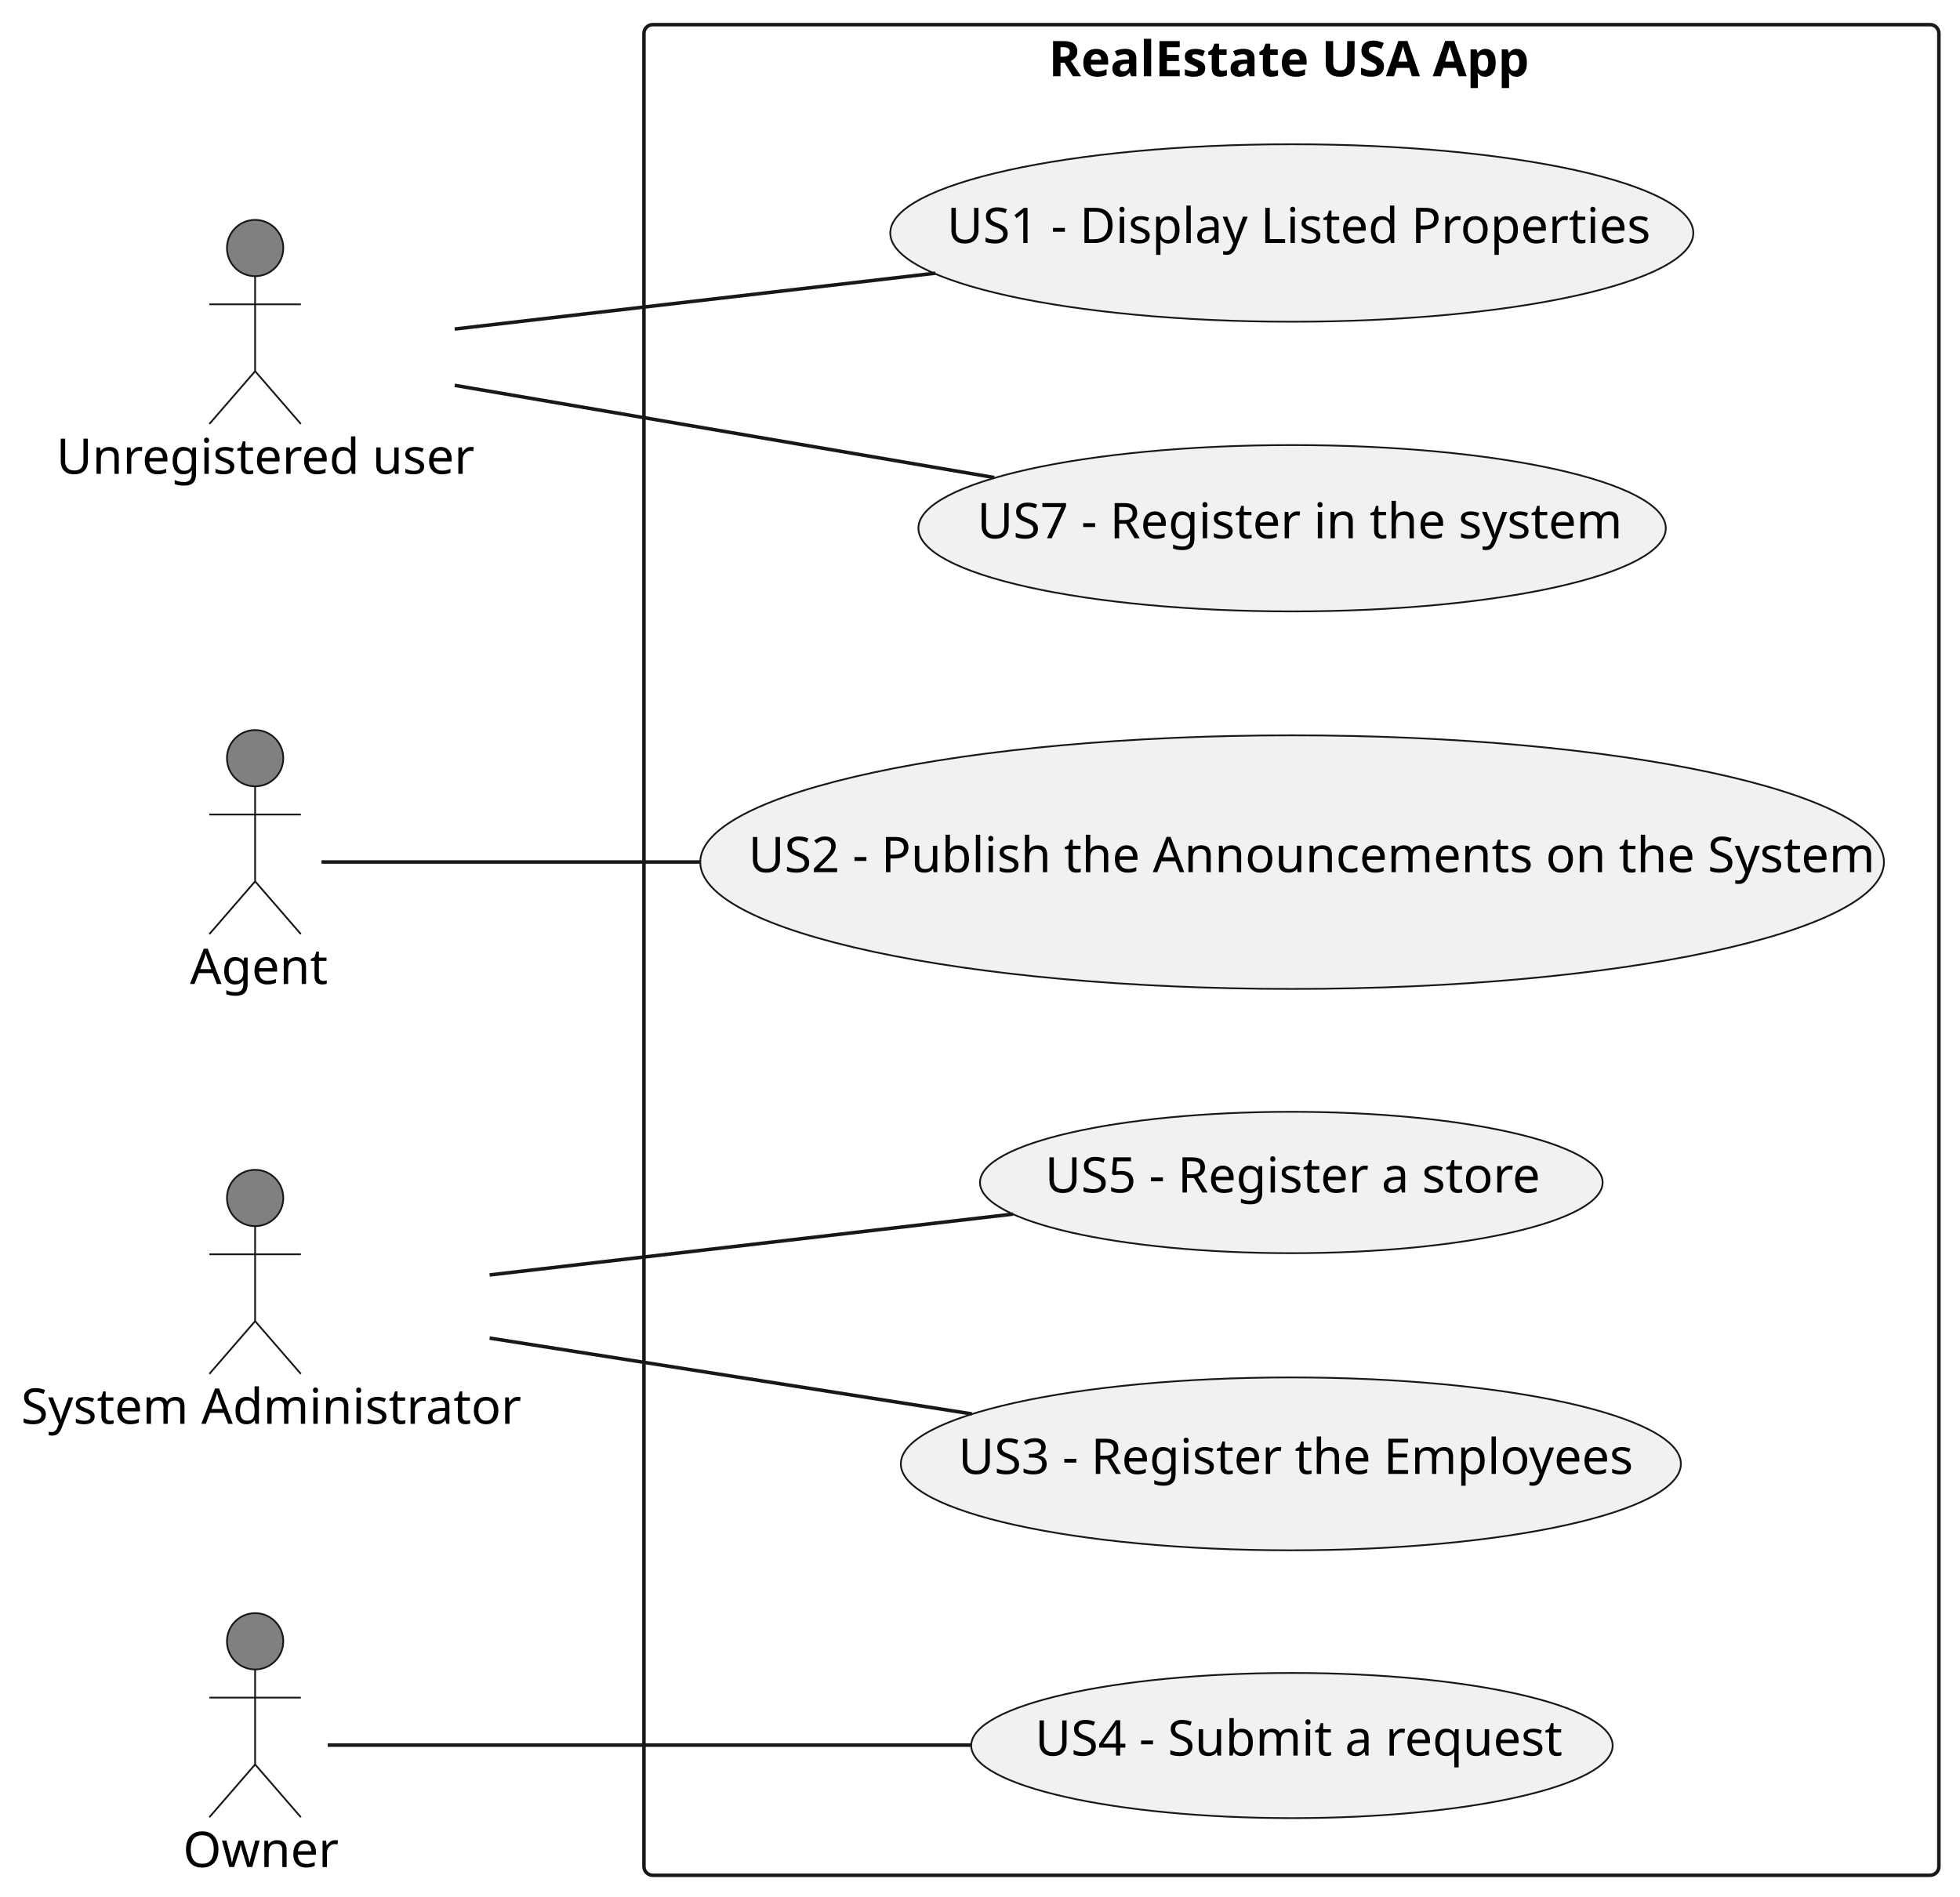
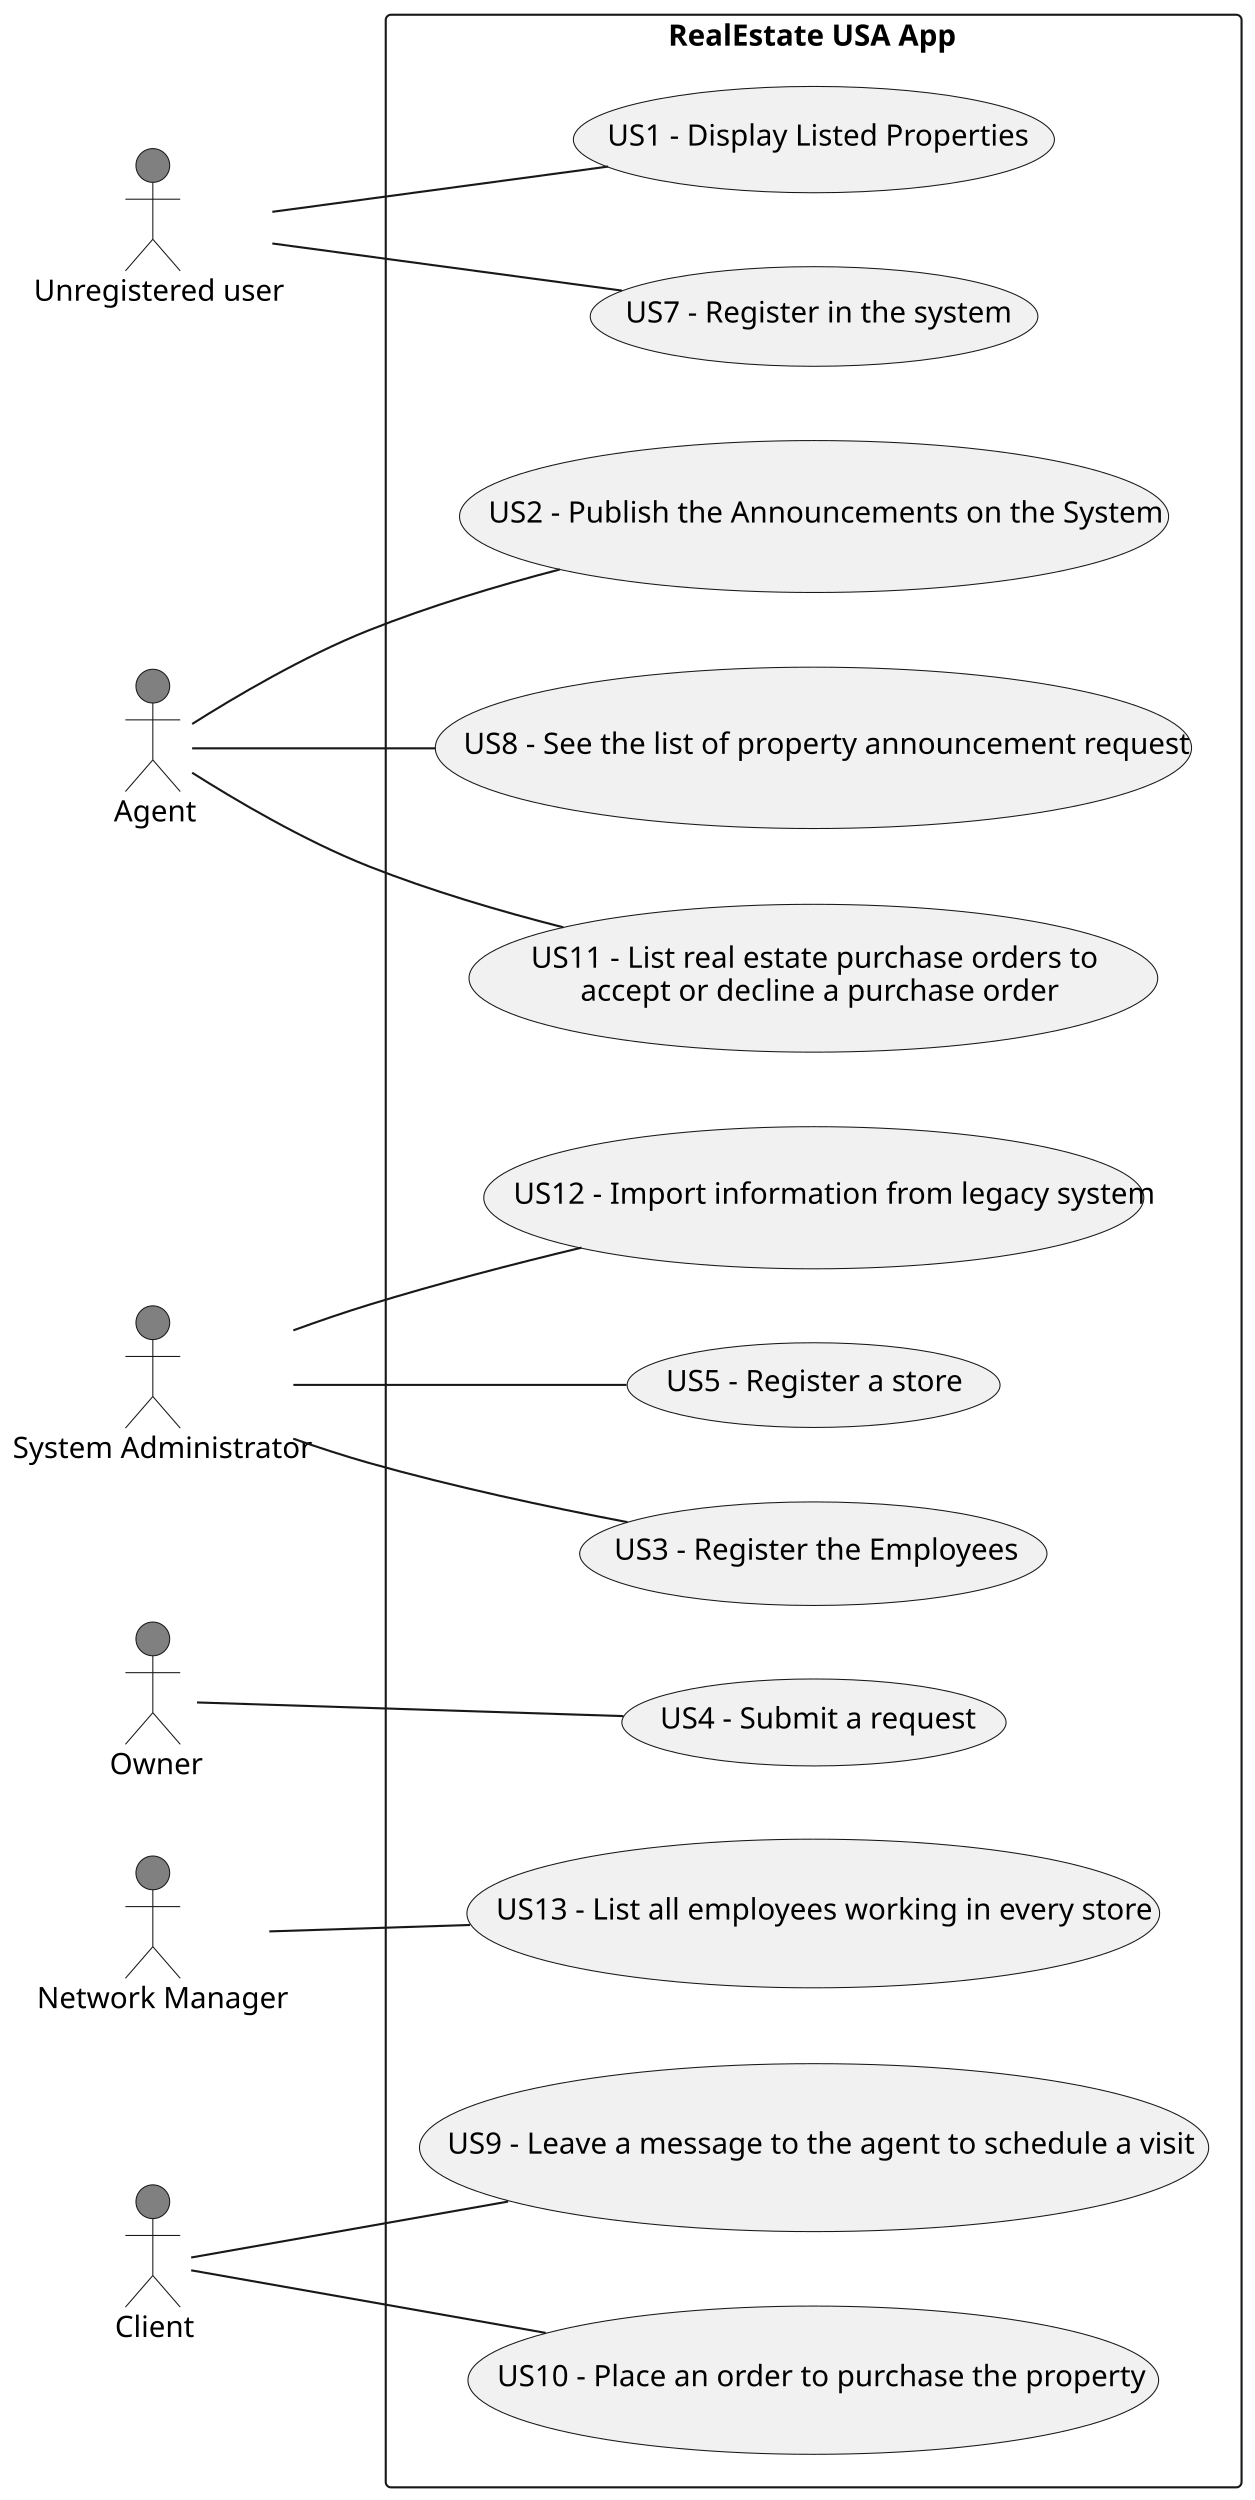
- <svg xmlns="http://www.w3.org/2000/svg" contentStyleType="text/css" height="539px" preserveAspectRatio="none" style="width:557px;height:539px;background:#FFFFFF;" version="1.1" viewBox="0 0 557 539" width="557px" zoomAndPan="magnify">
+ <svg xmlns="http://www.w3.org/2000/svg" contentStyleType="text/css" height="1186px" preserveAspectRatio="none" style="width:595px;height:1186px;background:#FFFFFF;" version="1.1" viewBox="0 0 595 1186" width="595px" zoomAndPan="magnify">
  <defs />
  <g>
    <g id="cluster_RealEstate USA App">
-       <rect fill="none" height="526" rx="2.5" ry="2.5" style="stroke:#181818;stroke-width:1.0;" width="368" x="183" y="7" />
-       <text fill="#000000" font-family="sans-serif" font-size="14" font-weight="bold" lengthAdjust="spacing" textLength="138" x="298" y="21.674">RealEstate USA App</text>
+       <rect fill="none" height="1173" rx="2.5" ry="2.5" style="stroke:#181818;stroke-width:1.0;" width="406" x="183" y="7" />
+       <text fill="#000000" font-family="sans-serif" font-size="14" font-weight="bold" lengthAdjust="spacing" textLength="138" x="317" y="21.674">RealEstate USA App</text>
    </g>
    <g id="elem_UC1">
-       <ellipse cx="367.108" cy="66.222" fill="#F1F1F1" rx="114.108" ry="25.222" style="stroke:#181818;stroke-width:0.5;" />
-       <text fill="#000000" font-family="sans-serif" font-size="14" lengthAdjust="spacing" textLength="196" x="269.108" y="69.075">US1 - Display Listed Properties</text>
+       <ellipse cx="386.108" cy="66.222" fill="#F1F1F1" rx="114.108" ry="25.222" style="stroke:#181818;stroke-width:0.5;" />
+       <text fill="#000000" font-family="sans-serif" font-size="14" lengthAdjust="spacing" textLength="196" x="288.108" y="69.075">US1 - Display Listed Properties</text>
    </g>
    <g id="elem_UC7">
-       <ellipse cx="367.195" cy="150.139" fill="#F1F1F1" rx="106.195" ry="23.639" style="stroke:#181818;stroke-width:0.5;" />
-       <text fill="#000000" font-family="sans-serif" font-size="14" lengthAdjust="spacing" textLength="179" x="277.695" y="152.993">US7 - Register in the system</text>
+       <ellipse cx="386.195" cy="150.139" fill="#F1F1F1" rx="106.195" ry="23.639" style="stroke:#181818;stroke-width:0.5;" />
+       <text fill="#000000" font-family="sans-serif" font-size="14" lengthAdjust="spacing" textLength="179" x="296.695" y="152.993">US7 - Register in the system</text>
    </g>
    <g id="elem_UC2">
-       <ellipse cx="367.194" cy="245.039" fill="#F1F1F1" rx="168.194" ry="36.039" style="stroke:#181818;stroke-width:0.5;" />
-       <text fill="#000000" font-family="sans-serif" font-size="14" lengthAdjust="spacing" textLength="309" x="212.694" y="247.892">US2 - Publish the Announcements on the System</text>
+       <ellipse cx="386.194" cy="245.039" fill="#F1F1F1" rx="168.194" ry="36.039" style="stroke:#181818;stroke-width:0.5;" />
+       <text fill="#000000" font-family="sans-serif" font-size="14" lengthAdjust="spacing" textLength="309" x="231.694" y="247.892">US2 - Publish the Announcements on the System</text>
    </g>
    <g id="elem_UC4">
-       <ellipse cx="367.147" cy="496.129" fill="#F1F1F1" rx="91.147" ry="20.629" style="stroke:#181818;stroke-width:0.5;" />
-       <text fill="#000000" font-family="sans-serif" font-size="14" lengthAdjust="spacing" textLength="146" x="294.147" y="498.983">US4 - Submit a request</text>
+       <ellipse cx="386.147" cy="817.129" fill="#F1F1F1" rx="91.147" ry="20.629" style="stroke:#181818;stroke-width:0.5;" />
+       <text fill="#000000" font-family="sans-serif" font-size="14" lengthAdjust="spacing" textLength="146" x="313.147" y="819.983">US4 - Submit a request</text>
    </g>
    <g id="elem_UC5">
-       <ellipse cx="366.969" cy="336.094" fill="#F1F1F1" rx="88.469" ry="20.094" style="stroke:#181818;stroke-width:0.5;" />
-       <text fill="#000000" font-family="sans-serif" font-size="14" lengthAdjust="spacing" textLength="140" x="296.969" y="338.947">US5 - Register a store</text>
+       <ellipse cx="385.969" cy="657.094" fill="#F1F1F1" rx="88.469" ry="20.094" style="stroke:#181818;stroke-width:0.5;" />
+       <text fill="#000000" font-family="sans-serif" font-size="14" lengthAdjust="spacing" textLength="140" x="315.969" y="659.947">US5 - Register a store</text>
+     </g>
+     <g id="elem_UC8">
+       <ellipse cx="385.889" cy="354.778" fill="#F1F1F1" rx="179.389" ry="38.278" style="stroke:#181818;stroke-width:0.5;" />
+       <text fill="#000000" font-family="sans-serif" font-size="14" lengthAdjust="spacing" textLength="332" x="219.889" y="357.631">US8 - See the list of property announcement request</text>
+     </g>
+     <g id="elem_UC9">
+       <ellipse cx="386.198" cy="1018.84" fill="#F1F1F1" rx="187.198" ry="39.84" style="stroke:#181818;stroke-width:0.5;" />
+       <text fill="#000000" font-family="sans-serif" font-size="14" lengthAdjust="spacing" textLength="348" x="212.198" y="1021.693">US9 - Leave a message to the agent to schedule a visit</text>
+     </g>
+     <g id="elem_UC10">
+       <ellipse cx="385.826" cy="1129.165" fill="#F1F1F1" rx="163.826" ry="35.165" style="stroke:#181818;stroke-width:0.5;" />
+       <text fill="#000000" font-family="sans-serif" font-size="14" lengthAdjust="spacing" textLength="300" x="235.826" y="1132.019">US10 - Place an order to purchase the property</text>
+     </g>
+     <g id="elem_UC12">
+       <ellipse cx="386.062" cy="568.212" fill="#F1F1F1" rx="156.562" ry="33.712" style="stroke:#181818;stroke-width:0.5;" />
+       <text fill="#000000" font-family="sans-serif" font-size="14" lengthAdjust="spacing" textLength="285" x="243.562" y="571.066">US12 - Import information from legacy system</text>
    </g>
    <g id="elem_UC3">
-       <ellipse cx="366.839" cy="416.068" fill="#F1F1F1" rx="110.839" ry="24.568" style="stroke:#181818;stroke-width:0.5;" />
-       <text fill="#000000" font-family="sans-serif" font-size="14" lengthAdjust="spacing" textLength="189" x="272.339" y="418.921">US3 - Register the Employees</text>
+       <ellipse cx="385.839" cy="737.068" fill="#F1F1F1" rx="110.839" ry="24.568" style="stroke:#181818;stroke-width:0.5;" />
+       <text fill="#000000" font-family="sans-serif" font-size="14" lengthAdjust="spacing" textLength="189" x="291.339" y="739.921">US3 - Register the Employees</text>
+     </g>
+     <g id="elem_UC11">
+       <ellipse cx="385.861" cy="464.072" fill="#F1F1F1" rx="163.361" ry="35.072" style="stroke:#181818;stroke-width:0.5;" />
+       <text fill="#000000" font-family="sans-serif" font-size="14" lengthAdjust="spacing" textLength="264" x="251.861" y="459.106">US11 - List real estate purchase orders to</text>
+       <text fill="#000000" font-family="sans-serif" font-size="14" lengthAdjust="spacing" textLength="221" x="275.361" y="474.746">accept or decline a purchase order</text>
+     </g>
+     <g id="elem_UC13">
+       <ellipse cx="385.811" cy="907.762" fill="#F1F1F1" rx="164.311" ry="35.262" style="stroke:#181818;stroke-width:0.5;" />
+       <text fill="#000000" font-family="sans-serif" font-size="14" lengthAdjust="spacing" textLength="301" x="235.311" y="910.616">US13 - List all employees working in every store</text>
    </g>
    <g id="elem_unUser">
-       <ellipse cx="72.5" cy="70.5" fill="#808080" rx="8" ry="8" style="stroke:#181818;stroke-width:0.5;" />
-       <path d="M72.5,78.5 L72.5,105.5 M59.5,86.5 L85.5,86.5 M72.5,105.5 L59.5,120.5 M72.5,105.5 L85.5,120.5 " fill="none" style="stroke:#181818;stroke-width:0.5;" />
-       <text fill="#000000" font-family="sans-serif" font-size="14" lengthAdjust="spacing" textLength="113" x="16" y="134.674">Unregistered user</text>
+       <ellipse cx="72.5" cy="78.5" fill="#808080" rx="8" ry="8" style="stroke:#181818;stroke-width:0.5;" />
+       <path d="M72.5,86.5 L72.5,113.5 M59.5,94.5 L85.5,94.5 M72.5,113.5 L59.5,128.5 M72.5,113.5 L85.5,128.5 " fill="none" style="stroke:#181818;stroke-width:0.5;" />
+       <text fill="#000000" font-family="sans-serif" font-size="14" lengthAdjust="spacing" textLength="113" x="16" y="142.674">Unregistered user</text>
    </g>
    <g id="elem_Agent">
-       <ellipse cx="72.5" cy="215.5" fill="#808080" rx="8" ry="8" style="stroke:#181818;stroke-width:0.5;" />
-       <path d="M72.5,223.5 L72.5,250.5 M59.5,231.5 L85.5,231.5 M72.5,250.5 L59.5,265.5 M72.5,250.5 L85.5,265.5 " fill="none" style="stroke:#181818;stroke-width:0.5;" />
-       <text fill="#000000" font-family="sans-serif" font-size="14" lengthAdjust="spacing" textLength="37" x="54" y="279.674">Agent</text>
+       <ellipse cx="72.5" cy="325.5" fill="#808080" rx="8" ry="8" style="stroke:#181818;stroke-width:0.5;" />
+       <path d="M72.5,333.5 L72.5,360.5 M59.5,341.5 L85.5,341.5 M72.5,360.5 L59.5,375.5 M72.5,360.5 L85.5,375.5 " fill="none" style="stroke:#181818;stroke-width:0.5;" />
+       <text fill="#000000" font-family="sans-serif" font-size="14" lengthAdjust="spacing" textLength="37" x="54" y="389.674">Agent</text>
    </g>
    <g id="elem_Admin">
-       <ellipse cx="72.5" cy="340.5" fill="#808080" rx="8" ry="8" style="stroke:#181818;stroke-width:0.5;" />
-       <path d="M72.5,348.5 L72.5,375.5 M59.5,356.5 L85.5,356.5 M72.5,375.5 L59.5,390.5 M72.5,375.5 L85.5,390.5 " fill="none" style="stroke:#181818;stroke-width:0.5;" />
-       <text fill="#000000" font-family="sans-serif" font-size="14" lengthAdjust="spacing" textLength="133" x="6" y="404.674">System Administrator</text>
+       <ellipse cx="72.5" cy="627.5" fill="#808080" rx="8" ry="8" style="stroke:#181818;stroke-width:0.5;" />
+       <path d="M72.5,635.5 L72.5,662.5 M59.5,643.5 L85.5,643.5 M72.5,662.5 L59.5,677.5 M72.5,662.5 L85.5,677.5 " fill="none" style="stroke:#181818;stroke-width:0.5;" />
+       <text fill="#000000" font-family="sans-serif" font-size="14" lengthAdjust="spacing" textLength="133" x="6" y="691.674">System Administrator</text>
    </g>
    <g id="elem_Owner">
-       <ellipse cx="72.5" cy="466.5" fill="#808080" rx="8" ry="8" style="stroke:#181818;stroke-width:0.5;" />
-       <path d="M72.5,474.5 L72.5,501.5 M59.5,482.5 L85.5,482.5 M72.5,501.5 L59.5,516.5 M72.5,501.5 L85.5,516.5 " fill="none" style="stroke:#181818;stroke-width:0.5;" />
-       <text fill="#000000" font-family="sans-serif" font-size="14" lengthAdjust="spacing" textLength="41" x="52" y="530.674">Owner</text>
+       <ellipse cx="72.5" cy="777.5" fill="#808080" rx="8" ry="8" style="stroke:#181818;stroke-width:0.5;" />
+       <path d="M72.5,785.5 L72.5,812.5 M59.5,793.5 L85.5,793.5 M72.5,812.5 L59.5,827.5 M72.5,812.5 L85.5,827.5 " fill="none" style="stroke:#181818;stroke-width:0.5;" />
+       <text fill="#000000" font-family="sans-serif" font-size="14" lengthAdjust="spacing" textLength="41" x="52" y="841.674">Owner</text>
+     </g>
+     <g id="elem_NM">
+       <ellipse cx="72.5" cy="888.5" fill="#808080" rx="8" ry="8" style="stroke:#181818;stroke-width:0.5;" />
+       <path d="M72.5,896.5 L72.5,923.5 M59.5,904.5 L85.5,904.5 M72.5,923.5 L59.5,938.5 M72.5,923.5 L85.5,938.5 " fill="none" style="stroke:#181818;stroke-width:0.5;" />
+       <text fill="#000000" font-family="sans-serif" font-size="14" lengthAdjust="spacing" textLength="110" x="17.5" y="952.674">Network Manager</text>
+     </g>
+     <g id="elem_C">
+       <ellipse cx="72.5" cy="1044.5" fill="#808080" rx="8" ry="8" style="stroke:#181818;stroke-width:0.5;" />
+       <path d="M72.5,1052.5 L72.5,1079.5 M59.5,1060.5 L85.5,1060.5 M72.5,1079.5 L59.5,1094.5 M72.5,1079.5 L85.5,1094.5 " fill="none" style="stroke:#181818;stroke-width:0.5;" />
+       <text fill="#000000" font-family="sans-serif" font-size="14" lengthAdjust="spacing" textLength="36" x="54.5" y="1108.674">Client</text>
    </g>
    <g id="link_unUser_UC1">
-       <path d="M129.21,93.52 C167.74,89.05 220.11,82.96 265.8,77.65 " fill="none" id="unUser-UC1" style="stroke:#181818;stroke-width:1.0;" />
+       <path d="M129.19,100.49 C173.38,94.53 236.2,86.06 288.52,79.01 " fill="none" id="unUser-UC1" style="stroke:#181818;stroke-width:1.0;" />
    </g>
    <g id="link_Agent_UC2">
-       <path d="M91.36,245 C113.93,245 155.16,245 198.93,245 " fill="none" id="Agent-UC2" style="stroke:#181818;stroke-width:1.0;" />
+       <path d="M91.16,343.45 C110.89,330.97 144.14,311.25 175,299 C203.69,287.61 235.55,277.98 265.6,270.14 " fill="none" id="Agent-UC2" style="stroke:#181818;stroke-width:1.0;" />
    </g>
    <g id="link_Admin_UC5">
-       <path d="M139.14,362.37 C183.19,357.25 241.42,350.48 287.86,345.08 " fill="none" id="Admin-UC5" style="stroke:#181818;stroke-width:1.0;" />
+       <path d="M139.18,657 C185.14,657 247.05,657 297.24,657 " fill="none" id="Admin-UC5" style="stroke:#181818;stroke-width:1.0;" />
    </g>
    <g id="link_Admin_UC3">
-       <path d="M139.14,380.32 C179.57,386.68 231.94,394.92 276.18,401.87 " fill="none" id="Admin-UC3" style="stroke:#181818;stroke-width:1.0;" />
+       <path d="M139.1,682.51 C150.95,686.66 163.27,690.68 175,694 C214.84,705.27 259.71,714.87 297.72,722.12 " fill="none" id="Admin-UC3" style="stroke:#181818;stroke-width:1.0;" />
    </g>
    <g id="link_Owner_UC4">
-       <path d="M93.15,496 C129.97,496 211.47,496 275.87,496 " fill="none" id="Owner-UC4" style="stroke:#181818;stroke-width:1.0;" />
+       <path d="M93.46,807.64 C133.48,808.93 225.67,811.89 295.75,814.13 " fill="none" id="Owner-UC4" style="stroke:#181818;stroke-width:1.0;" />
    </g>
    <g id="link_unUser_UC7">
-       <path d="M129.21,109.52 C172.55,116.93 233.39,127.33 282.54,135.73 " fill="none" id="unUser-UC7" style="stroke:#181818;stroke-width:1.0;" />
+       <path d="M129.19,115.51 C175.21,121.71 241.45,130.65 295,137.86 " fill="none" id="unUser-UC7" style="stroke:#181818;stroke-width:1.0;" />
+     </g>
+     <g id="link_NM_UC13">
+       <path d="M127.76,916.26 C154.6,915.4 188.57,914.31 222.95,913.2 " fill="none" id="NM-UC13" style="stroke:#181818;stroke-width:1.0;" />
+     </g>
+     <g id="link_Agent_UC11">
+       <path d="M91.15,366.58 C110.87,379.07 144.11,398.82 175,411 C204.21,422.52 236.7,432.16 267.23,439.93 " fill="none" id="Agent-UC11" style="stroke:#181818;stroke-width:1.0;" />
+     </g>
+     <g id="link_Agent_UC8">
+       <path d="M91.14,355 C114.76,355 159.19,355 206.49,355 " fill="none" id="Agent-UC8" style="stroke:#181818;stroke-width:1.0;" />
+     </g>
+     <g id="link_C_UC9">
+       <path d="M90.69,1070.96 C119.84,1065.82 181.58,1054.92 241.03,1044.42 " fill="none" id="C-UC9" style="stroke:#181818;stroke-width:1.0;" />
+     </g>
+     <g id="link_C_UC10">
+       <path d="M90.69,1077.04 C122.77,1082.7 194.35,1095.34 258.88,1106.73 " fill="none" id="C-UC10" style="stroke:#181818;stroke-width:1.0;" />
+     </g>
+     <g id="link_Admin_UC12">
+       <path d="M139.17,631.11 C151.01,626.81 163.31,622.59 175,619 C207.45,609.02 243.21,599.73 275.87,591.88 " fill="none" id="Admin-UC12" style="stroke:#181818;stroke-width:1.0;" />
    </g>
  </g>
</svg>
